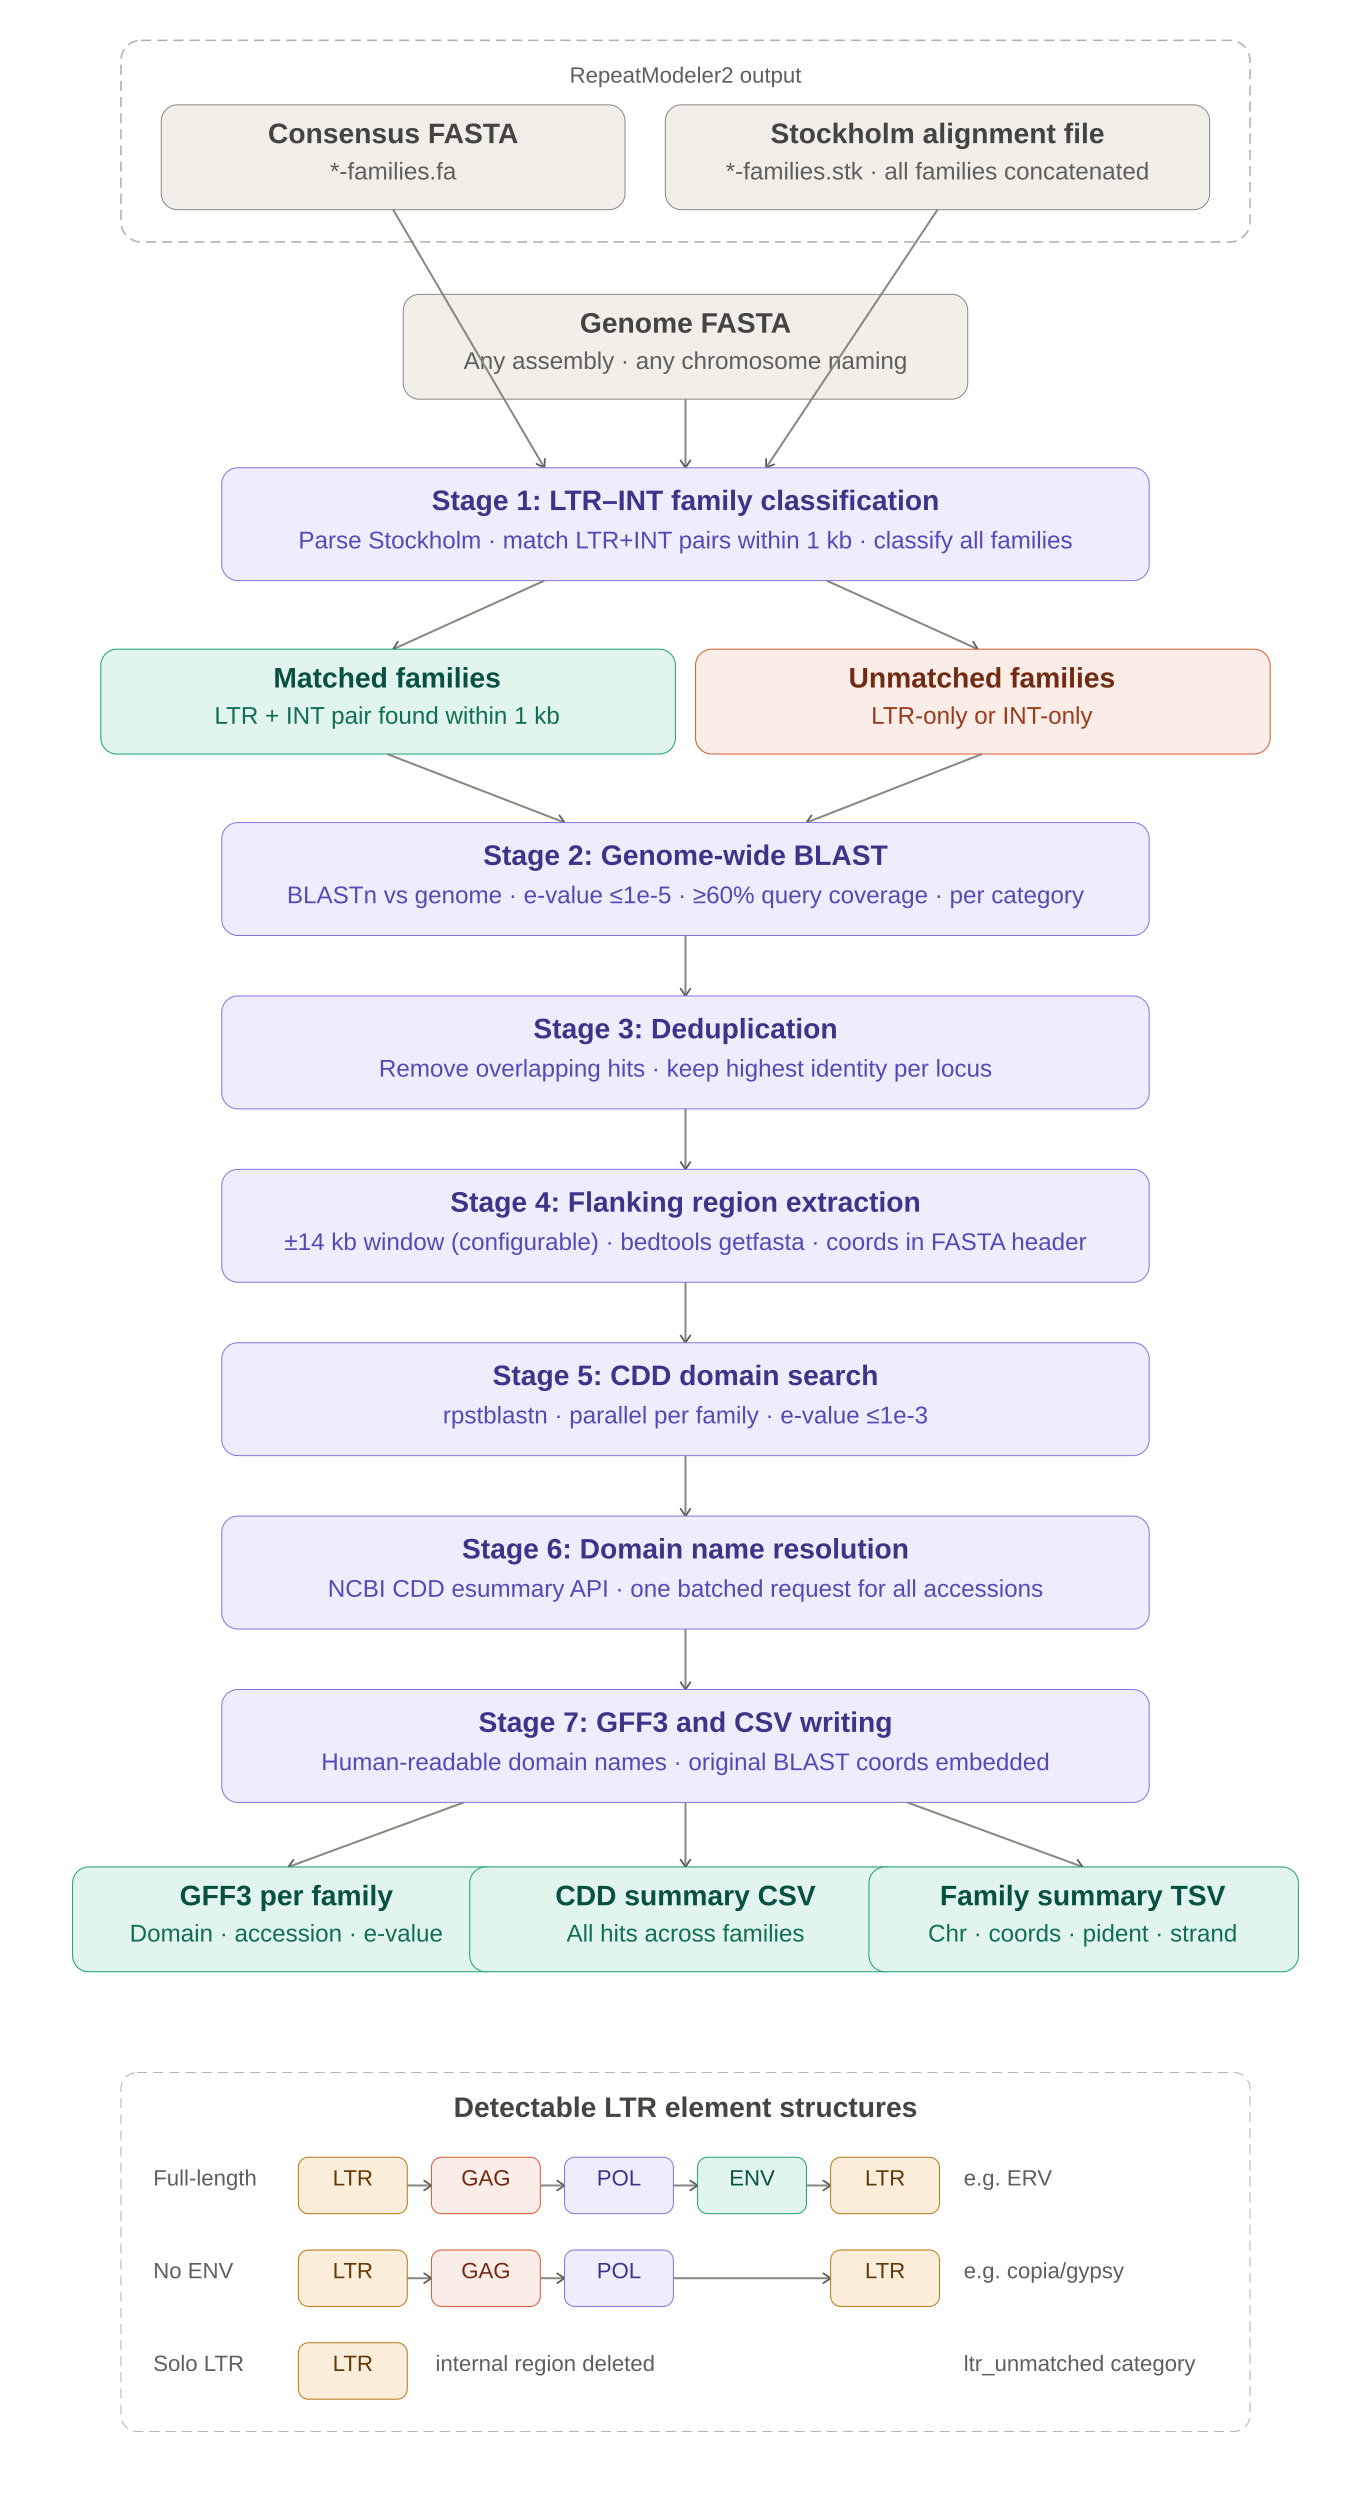
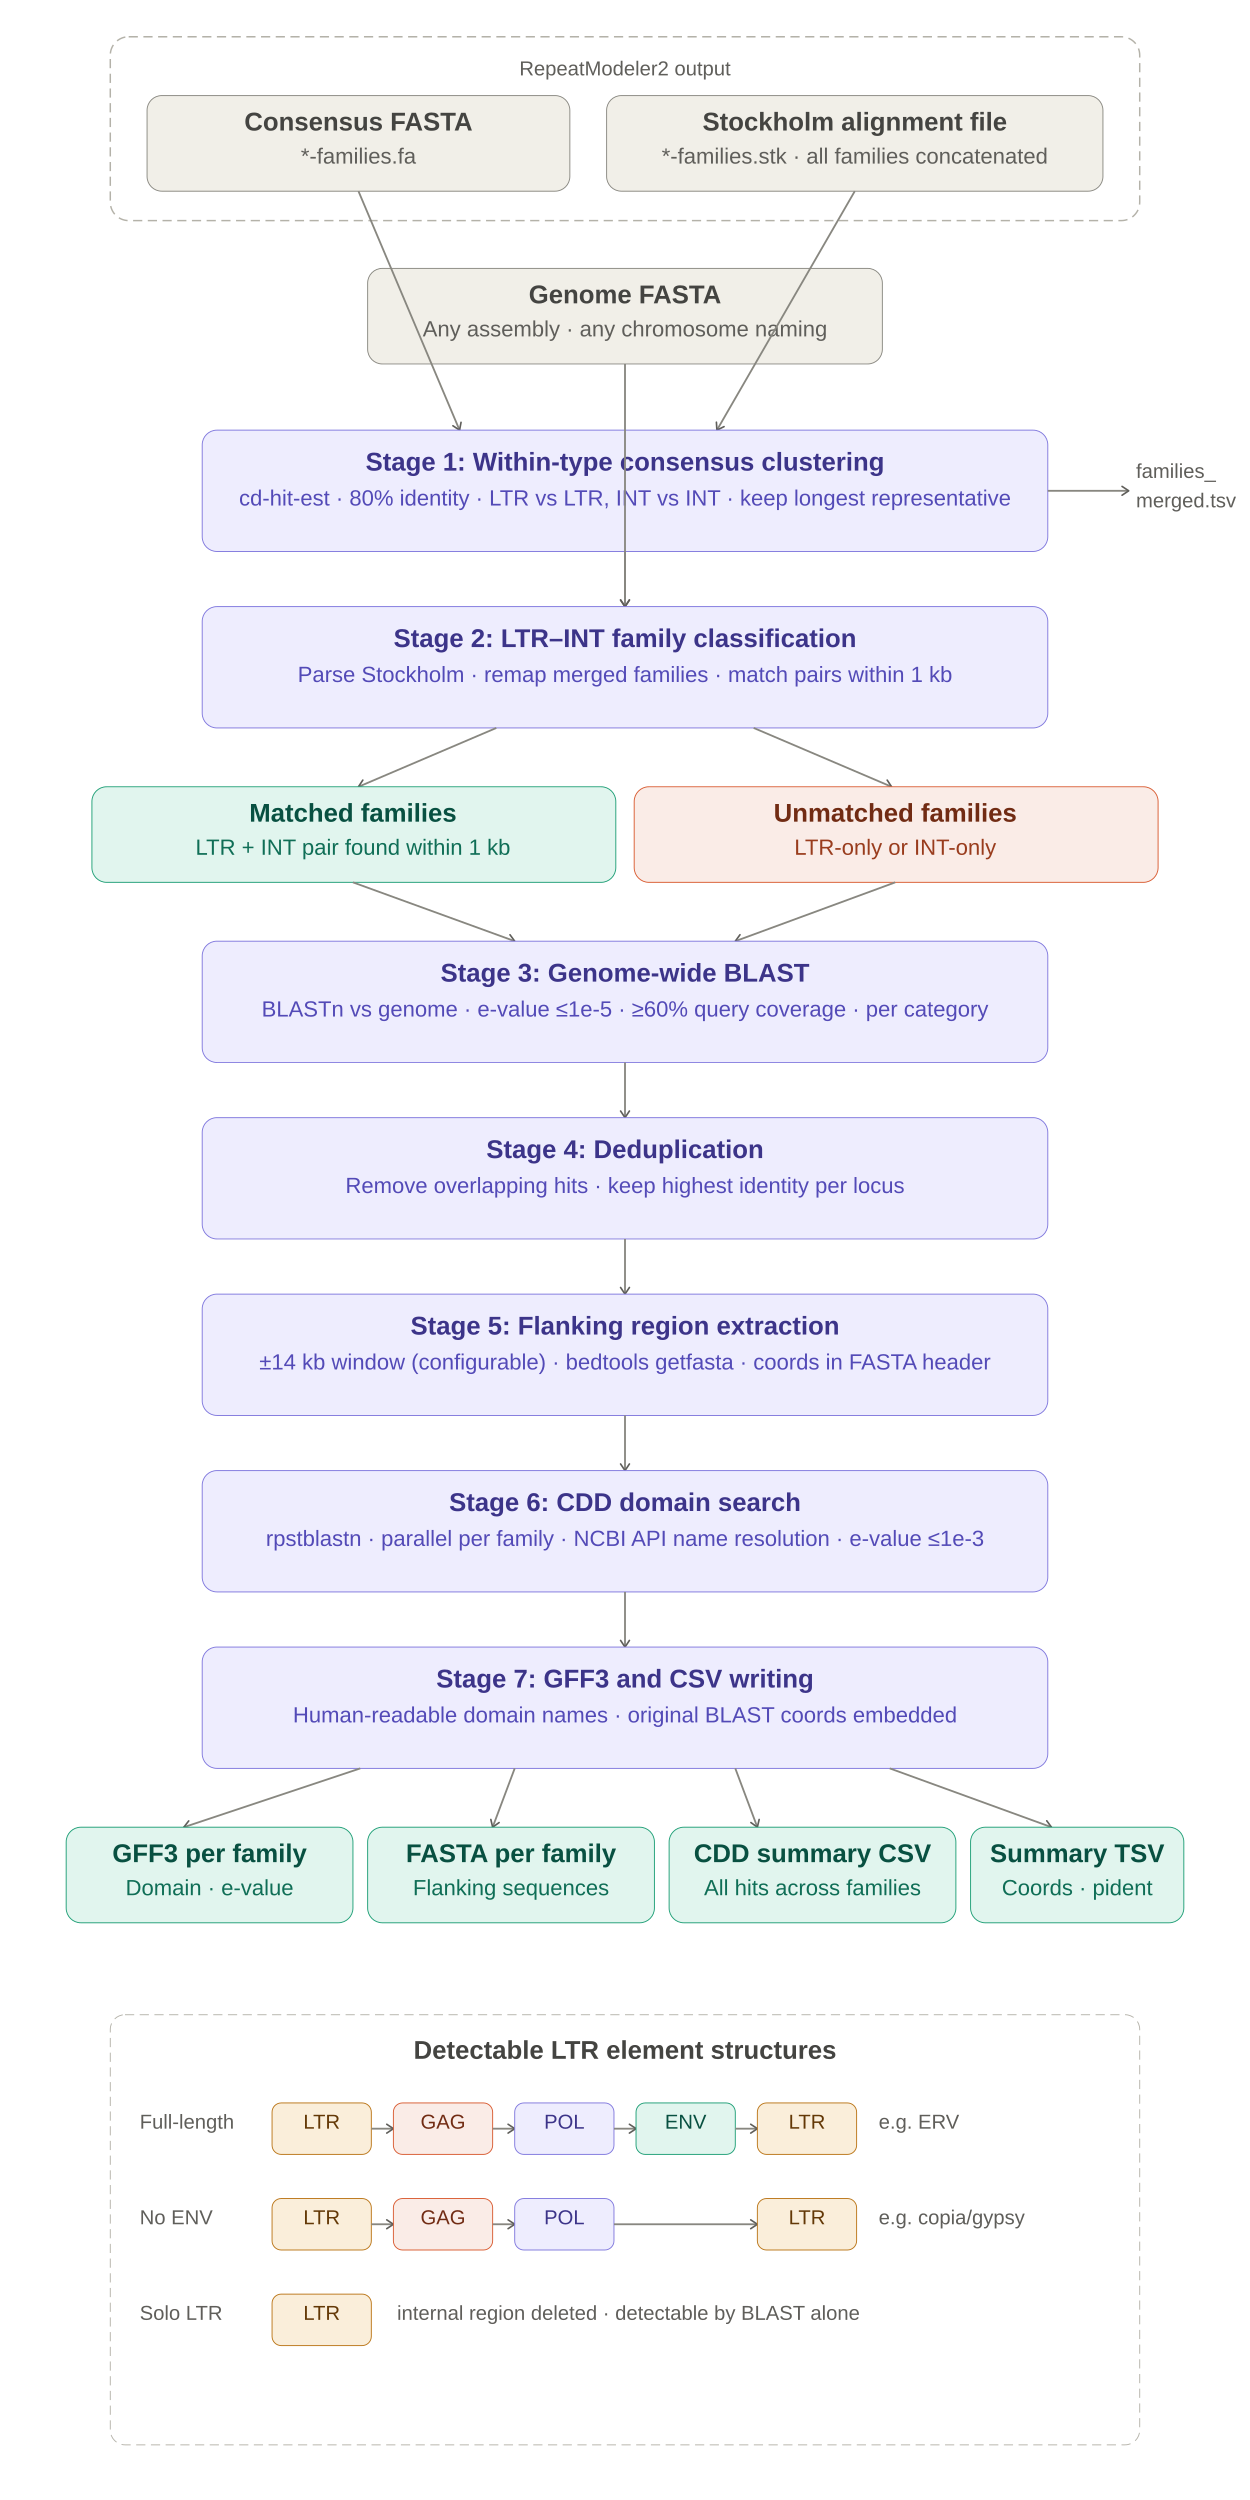
- <svg xmlns="http://www.w3.org/2000/svg" width="680" viewBox="0 0 680 1240" font-family="Arial, Helvetica, sans-serif">
+ <svg xmlns="http://www.w3.org/2000/svg" width="680" viewBox="0 0 680 1360" font-family="Arial, Helvetica, sans-serif">
  <defs>
    <marker id="arrow" viewBox="0 0 10 10" refX="8" refY="5" markerWidth="6" markerHeight="6" orient="auto-start-reverse">
      <path d="M2 1L8 5L2 9" fill="none" stroke="#5F5E5A" stroke-width="1.5" stroke-linecap="round" stroke-linejoin="round" />
    </marker>
    <style>
      text { font-family: Arial, Helvetica, sans-serif; }
      .title { font-size: 14px; font-weight: 600; }
      .sub   { font-size: 12px; font-weight: 400; }
      .label { font-size: 11px; font-weight: 400; }
      .box-gray   { fill: #F1EFE8; stroke: #888780; }
      .box-purple { fill: #EEEDFE; stroke: #7F77DD; }
      .box-teal   { fill: #E1F5EE; stroke: #1D9E75; }
      .box-coral  { fill: #FAECE7; stroke: #D85A30; }
      .box-amber  { fill: #FAEEDA; stroke: #BA7517; }
      .box-dashed { fill: none;    stroke: #B4B2A9; stroke-dasharray: 5 3; }
      .t-gray-title   { fill: #444441; }
      .t-gray-sub     { fill: #5F5E5A; }
      .t-purple-title { fill: #3C3489; }
      .t-purple-sub   { fill: #534AB7; }
      .t-teal-title   { fill: #085041; }
      .t-teal-sub     { fill: #0F6E56; }
      .t-coral-title  { fill: #712B13; }
      .t-coral-sub    { fill: #993C1D; }
      .t-amber-title  { fill: #633806; }
-       .t-amber-sub    { fill: #854F0B; }
      line.arr { stroke: #888780; fill: none; }
    </style>
  </defs>
  <rect x="60" y="20" width="560" height="100" rx="10" stroke-width="0.8" class="box-dashed" />
  <text x="340" y="41" text-anchor="middle" class="label t-gray-sub">RepeatModeler2 output</text>
  <rect x="80" y="52" width="230" height="52" rx="8" stroke-width="0.5" class="box-gray" />
  <text x="195" y="71" text-anchor="middle" class="title t-gray-title">Consensus FASTA</text>
  <text x="195" y="89" text-anchor="middle" class="sub t-gray-sub">*-families.fa</text>
  <rect x="330" y="52" width="270" height="52" rx="8" stroke-width="0.5" class="box-gray" />
  <text x="465" y="71" text-anchor="middle" class="title t-gray-title">Stockholm alignment file</text>
  <text x="465" y="89" text-anchor="middle" class="sub t-gray-sub">*-families.stk · all families concatenated</text>
  <rect x="200" y="146" width="280" height="52" rx="8" stroke-width="0.5" class="box-gray" />
  <text x="340" y="165" text-anchor="middle" class="title t-gray-title">Genome FASTA</text>
  <text x="340" y="183" text-anchor="middle" class="sub t-gray-sub">Any assembly · any chromosome naming</text>
-   <line x1="195" y1="104" x2="270" y2="232" stroke-width="1" marker-end="url(#arrow)" class="arr" />
-   <line x1="465" y1="104" x2="380" y2="232" stroke-width="1" marker-end="url(#arrow)" class="arr" />
-   <line x1="340" y1="198" x2="340" y2="232" stroke-width="1" marker-end="url(#arrow)" class="arr" />
-   <rect x="110" y="232" width="460" height="56" rx="8" stroke-width="0.5" class="box-purple" />
-   <text x="340" y="253" text-anchor="middle" class="title t-purple-title">Stage 1: LTR–INT family classification</text>
-   <text x="340" y="272" text-anchor="middle" class="sub t-purple-sub">Parse Stockholm · match LTR+INT pairs within 1 kb · classify all families</text>
-   <line x1="270" y1="288" x2="195" y2="322" stroke-width="1" marker-end="url(#arrow)" class="arr" />
-   <line x1="410" y1="288" x2="485" y2="322" stroke-width="1" marker-end="url(#arrow)" class="arr" />
-   <rect x="50" y="322" width="285" height="52" rx="8" stroke-width="0.5" class="box-teal" />
-   <text x="192" y="341" text-anchor="middle" class="title t-teal-title">Matched families</text>
-   <text x="192" y="359" text-anchor="middle" class="sub t-teal-sub">LTR + INT pair found within 1 kb</text>
-   <rect x="345" y="322" width="285" height="52" rx="8" stroke-width="0.5" class="box-coral" />
-   <text x="487" y="341" text-anchor="middle" class="title t-coral-title">Unmatched families</text>
-   <text x="487" y="359" text-anchor="middle" class="sub t-coral-sub">LTR-only or INT-only</text>
-   <line x1="192" y1="374" x2="280" y2="408" stroke-width="1" marker-end="url(#arrow)" class="arr" />
-   <line x1="487" y1="374" x2="400" y2="408" stroke-width="1" marker-end="url(#arrow)" class="arr" />
-   <rect x="110" y="408" width="460" height="56" rx="8" stroke-width="0.5" class="box-purple" />
-   <text x="340" y="429" text-anchor="middle" class="title t-purple-title">Stage 2: Genome-wide BLAST</text>
-   <text x="340" y="448" text-anchor="middle" class="sub t-purple-sub">BLASTn vs genome · e-value ≤1e-5 · ≥60% query coverage · per category</text>
-   <line x1="340" y1="464" x2="340" y2="494" stroke-width="1" marker-end="url(#arrow)" class="arr" />
-   <rect x="110" y="494" width="460" height="56" rx="8" stroke-width="0.5" class="box-purple" />
-   <text x="340" y="515" text-anchor="middle" class="title t-purple-title">Stage 3: Deduplication</text>
-   <text x="340" y="534" text-anchor="middle" class="sub t-purple-sub">Remove overlapping hits · keep highest identity per locus</text>
-   <line x1="340" y1="550" x2="340" y2="580" stroke-width="1" marker-end="url(#arrow)" class="arr" />
-   <rect x="110" y="580" width="460" height="56" rx="8" stroke-width="0.5" class="box-purple" />
-   <text x="340" y="601" text-anchor="middle" class="title t-purple-title">Stage 4: Flanking region extraction</text>
-   <text x="340" y="620" text-anchor="middle" class="sub t-purple-sub">±14 kb window (configurable) · bedtools getfasta · coords in FASTA header</text>
-   <line x1="340" y1="636" x2="340" y2="666" stroke-width="1" marker-end="url(#arrow)" class="arr" />
-   <rect x="110" y="666" width="460" height="56" rx="8" stroke-width="0.5" class="box-purple" />
-   <text x="340" y="687" text-anchor="middle" class="title t-purple-title">Stage 5: CDD domain search</text>
-   <text x="340" y="706" text-anchor="middle" class="sub t-purple-sub">rpstblastn · parallel per family · e-value ≤1e-3</text>
-   <line x1="340" y1="722" x2="340" y2="752" stroke-width="1" marker-end="url(#arrow)" class="arr" />
-   <rect x="110" y="752" width="460" height="56" rx="8" stroke-width="0.5" class="box-purple" />
-   <text x="340" y="773" text-anchor="middle" class="title t-purple-title">Stage 6: Domain name resolution</text>
-   <text x="340" y="792" text-anchor="middle" class="sub t-purple-sub">NCBI CDD esummary API · one batched request for all accessions</text>
-   <line x1="340" y1="808" x2="340" y2="838" stroke-width="1" marker-end="url(#arrow)" class="arr" />
-   <rect x="110" y="838" width="460" height="56" rx="8" stroke-width="0.5" class="box-purple" />
-   <text x="340" y="859" text-anchor="middle" class="title t-purple-title">Stage 7: GFF3 and CSV writing</text>
-   <text x="340" y="878" text-anchor="middle" class="sub t-purple-sub">Human-readable domain names · original BLAST coords embedded</text>
-   <line x1="230" y1="894" x2="143" y2="926" stroke-width="1" marker-end="url(#arrow)" class="arr" />
-   <line x1="340" y1="894" x2="340" y2="926" stroke-width="1" marker-end="url(#arrow)" class="arr" />
-   <line x1="450" y1="894" x2="537" y2="926" stroke-width="1" marker-end="url(#arrow)" class="arr" />
-   <rect x="36" y="926" width="213" height="52" rx="8" stroke-width="0.5" class="box-teal" />
-   <text x="142" y="945" text-anchor="middle" class="title t-teal-title">GFF3 per family</text>
-   <text x="142" y="963" text-anchor="middle" class="sub t-teal-sub">Domain · accession · e-value</text>
-   <rect x="233" y="926" width="214" height="52" rx="8" stroke-width="0.5" class="box-teal" />
-   <text x="340" y="945" text-anchor="middle" class="title t-teal-title">CDD summary CSV</text>
-   <text x="340" y="963" text-anchor="middle" class="sub t-teal-sub">All hits across families</text>
-   <rect x="431" y="926" width="213" height="52" rx="8" stroke-width="0.5" class="box-teal" />
-   <text x="537" y="945" text-anchor="middle" class="title t-teal-title">Family summary TSV</text>
-   <text x="537" y="963" text-anchor="middle" class="sub t-teal-sub">Chr · coords · pident · strand</text>
-   <rect x="60" y="1028" width="560" height="178" rx="8" stroke-width="0.5" class="box-dashed" />
-   <text x="340" y="1050" text-anchor="middle" class="title t-gray-title">Detectable LTR element structures</text>
-   <text x="76" y="1084" class="label t-gray-sub">Full-length</text>
-   <rect x="148" y="1070" width="54" height="28" rx="5" stroke-width="0.5" class="box-amber" />
-   <text x="175" y="1084" text-anchor="middle" class="label t-amber-title">LTR</text>
-   <line x1="202" y1="1084" x2="214" y2="1084" stroke-width="1" marker-end="url(#arrow)" class="arr" />
-   <rect x="214" y="1070" width="54" height="28" rx="5" stroke-width="0.5" class="box-coral" />
-   <text x="241" y="1084" text-anchor="middle" class="label t-coral-title">GAG</text>
-   <line x1="268" y1="1084" x2="280" y2="1084" stroke-width="1" marker-end="url(#arrow)" class="arr" />
-   <rect x="280" y="1070" width="54" height="28" rx="5" stroke-width="0.5" class="box-purple" />
-   <text x="307" y="1084" text-anchor="middle" class="label t-purple-title">POL</text>
-   <line x1="334" y1="1084" x2="346" y2="1084" stroke-width="1" marker-end="url(#arrow)" class="arr" />
-   <rect x="346" y="1070" width="54" height="28" rx="5" stroke-width="0.5" class="box-teal" />
-   <text x="373" y="1084" text-anchor="middle" class="label t-teal-title">ENV</text>
-   <line x1="400" y1="1084" x2="412" y2="1084" stroke-width="1" marker-end="url(#arrow)" class="arr" />
-   <rect x="412" y="1070" width="54" height="28" rx="5" stroke-width="0.5" class="box-amber" />
-   <text x="439" y="1084" text-anchor="middle" class="label t-amber-title">LTR</text>
-   <text x="478" y="1084" class="label t-gray-sub">e.g. ERV</text>
-   <text x="76" y="1130" class="label t-gray-sub">No ENV</text>
-   <rect x="148" y="1116" width="54" height="28" rx="5" stroke-width="0.5" class="box-amber" />
-   <text x="175" y="1130" text-anchor="middle" class="label t-amber-title">LTR</text>
-   <line x1="202" y1="1130" x2="214" y2="1130" stroke-width="1" marker-end="url(#arrow)" class="arr" />
-   <rect x="214" y="1116" width="54" height="28" rx="5" stroke-width="0.5" class="box-coral" />
-   <text x="241" y="1130" text-anchor="middle" class="label t-coral-title">GAG</text>
-   <line x1="268" y1="1130" x2="280" y2="1130" stroke-width="1" marker-end="url(#arrow)" class="arr" />
-   <rect x="280" y="1116" width="54" height="28" rx="5" stroke-width="0.5" class="box-purple" />
-   <text x="307" y="1130" text-anchor="middle" class="label t-purple-title">POL</text>
-   <line x1="334" y1="1130" x2="412" y2="1130" stroke-width="1" marker-end="url(#arrow)" class="arr" />
-   <rect x="412" y="1116" width="54" height="28" rx="5" stroke-width="0.5" class="box-amber" />
-   <text x="439" y="1130" text-anchor="middle" class="label t-amber-title">LTR</text>
-   <text x="478" y="1130" class="label t-gray-sub">e.g. copia/gypsy</text>
-   <text x="76" y="1176" class="label t-gray-sub">Solo LTR</text>
-   <rect x="148" y="1162" width="54" height="28" rx="5" stroke-width="0.5" class="box-amber" />
-   <text x="175" y="1176" text-anchor="middle" class="label t-amber-title">LTR</text>
-   <text x="216" y="1176" class="label t-gray-sub">internal region deleted</text>
-   <text x="478" y="1176" class="label t-gray-sub">ltr_unmatched category</text>
+   <line x1="195" y1="104" x2="250" y2="234" stroke-width="1" marker-end="url(#arrow)" class="arr" />
+   <line x1="465" y1="104" x2="390" y2="234" stroke-width="1" marker-end="url(#arrow)" class="arr" />
+   <rect x="110" y="234" width="460" height="66" rx="8" stroke-width="0.5" class="box-purple" />
+   <text x="340" y="256" text-anchor="middle" class="title t-purple-title">Stage 1: Within-type consensus clustering</text>
+   <text x="340" y="275" text-anchor="middle" class="sub t-purple-sub">cd-hit-est · 80% identity · LTR vs LTR, INT vs INT · keep longest representative</text>
+   <line x1="570" y1="267" x2="614" y2="267" stroke-width="1" marker-end="url(#arrow)" class="arr" />
+   <text x="618" y="260" class="label t-gray-sub">families_</text>
+   <text x="618" y="276" class="label t-gray-sub">merged.tsv</text>
+   <line x1="340" y1="300" x2="340" y2="330" stroke-width="1" marker-end="url(#arrow)" class="arr" />
+   <line x1="340" y1="198" x2="340" y2="330" stroke-width="1" marker-end="url(#arrow)" class="arr" />
+   <rect x="110" y="330" width="460" height="66" rx="8" stroke-width="0.5" class="box-purple" />
+   <text x="340" y="352" text-anchor="middle" class="title t-purple-title">Stage 2: LTR–INT family classification</text>
+   <text x="340" y="371" text-anchor="middle" class="sub t-purple-sub">Parse Stockholm · remap merged families · match pairs within 1 kb</text>
+   <line x1="270" y1="396" x2="195" y2="428" stroke-width="1" marker-end="url(#arrow)" class="arr" />
+   <line x1="410" y1="396" x2="485" y2="428" stroke-width="1" marker-end="url(#arrow)" class="arr" />
+   <rect x="50" y="428" width="285" height="52" rx="8" stroke-width="0.5" class="box-teal" />
+   <text x="192" y="447" text-anchor="middle" class="title t-teal-title">Matched families</text>
+   <text x="192" y="465" text-anchor="middle" class="sub t-teal-sub">LTR + INT pair found within 1 kb</text>
+   <rect x="345" y="428" width="285" height="52" rx="8" stroke-width="0.5" class="box-coral" />
+   <text x="487" y="447" text-anchor="middle" class="title t-coral-title">Unmatched families</text>
+   <text x="487" y="465" text-anchor="middle" class="sub t-coral-sub">LTR-only or INT-only</text>
+   <line x1="192" y1="480" x2="280" y2="512" stroke-width="1" marker-end="url(#arrow)" class="arr" />
+   <line x1="487" y1="480" x2="400" y2="512" stroke-width="1" marker-end="url(#arrow)" class="arr" />
+   <rect x="110" y="512" width="460" height="66" rx="8" stroke-width="0.5" class="box-purple" />
+   <text x="340" y="534" text-anchor="middle" class="title t-purple-title">Stage 3: Genome-wide BLAST</text>
+   <text x="340" y="553" text-anchor="middle" class="sub t-purple-sub">BLASTn vs genome · e-value ≤1e-5 · ≥60% query coverage · per category</text>
+   <line x1="340" y1="578" x2="340" y2="608" stroke-width="1" marker-end="url(#arrow)" class="arr" />
+   <rect x="110" y="608" width="460" height="66" rx="8" stroke-width="0.5" class="box-purple" />
+   <text x="340" y="630" text-anchor="middle" class="title t-purple-title">Stage 4: Deduplication</text>
+   <text x="340" y="649" text-anchor="middle" class="sub t-purple-sub">Remove overlapping hits · keep highest identity per locus</text>
+   <line x1="340" y1="674" x2="340" y2="704" stroke-width="1" marker-end="url(#arrow)" class="arr" />
+   <rect x="110" y="704" width="460" height="66" rx="8" stroke-width="0.5" class="box-purple" />
+   <text x="340" y="726" text-anchor="middle" class="title t-purple-title">Stage 5: Flanking region extraction</text>
+   <text x="340" y="745" text-anchor="middle" class="sub t-purple-sub">±14 kb window (configurable) · bedtools getfasta · coords in FASTA header</text>
+   <line x1="340" y1="770" x2="340" y2="800" stroke-width="1" marker-end="url(#arrow)" class="arr" />
+   <rect x="110" y="800" width="460" height="66" rx="8" stroke-width="0.5" class="box-purple" />
+   <text x="340" y="822" text-anchor="middle" class="title t-purple-title">Stage 6: CDD domain search</text>
+   <text x="340" y="841" text-anchor="middle" class="sub t-purple-sub">rpstblastn · parallel per family · NCBI API name resolution · e-value ≤1e-3</text>
+   <line x1="340" y1="866" x2="340" y2="896" stroke-width="1" marker-end="url(#arrow)" class="arr" />
+   <rect x="110" y="896" width="460" height="66" rx="8" stroke-width="0.5" class="box-purple" />
+   <text x="340" y="918" text-anchor="middle" class="title t-purple-title">Stage 7: GFF3 and CSV writing</text>
+   <text x="340" y="937" text-anchor="middle" class="sub t-purple-sub">Human-readable domain names · original BLAST coords embedded</text>
+   <line x1="196" y1="962" x2="100" y2="994" stroke-width="1" marker-end="url(#arrow)" class="arr" />
+   <line x1="280" y1="962" x2="268" y2="994" stroke-width="1" marker-end="url(#arrow)" class="arr" />
+   <line x1="400" y1="962" x2="412" y2="994" stroke-width="1" marker-end="url(#arrow)" class="arr" />
+   <line x1="484" y1="962" x2="572" y2="994" stroke-width="1" marker-end="url(#arrow)" class="arr" />
+   <rect x="36" y="994" width="156" height="52" rx="8" stroke-width="0.5" class="box-teal" />
+   <text x="114" y="1013" text-anchor="middle" class="title t-teal-title">GFF3 per family</text>
+   <text x="114" y="1031" text-anchor="middle" class="sub t-teal-sub">Domain · e-value</text>
+   <rect x="200" y="994" width="156" height="52" rx="8" stroke-width="0.5" class="box-teal" />
+   <text x="278" y="1013" text-anchor="middle" class="title t-teal-title">FASTA per family</text>
+   <text x="278" y="1031" text-anchor="middle" class="sub t-teal-sub">Flanking sequences</text>
+   <rect x="364" y="994" width="156" height="52" rx="8" stroke-width="0.5" class="box-teal" />
+   <text x="442" y="1013" text-anchor="middle" class="title t-teal-title">CDD summary CSV</text>
+   <text x="442" y="1031" text-anchor="middle" class="sub t-teal-sub">All hits across families</text>
+   <rect x="528" y="994" width="116" height="52" rx="8" stroke-width="0.5" class="box-teal" />
+   <text x="586" y="1013" text-anchor="middle" class="title t-teal-title">Summary TSV</text>
+   <text x="586" y="1031" text-anchor="middle" class="sub t-teal-sub">Coords · pident</text>
+   <rect x="60" y="1096" width="560" height="234" rx="8" stroke-width="0.5" class="box-dashed" />
+   <text x="340" y="1120" text-anchor="middle" class="title t-gray-title">Detectable LTR element structures</text>
+   <text x="76" y="1158" class="label t-gray-sub">Full-length</text>
+   <rect x="148" y="1144" width="54" height="28" rx="5" stroke-width="0.5" class="box-amber" />
+   <text x="175" y="1158" text-anchor="middle" class="label t-amber-title">LTR</text>
+   <line x1="202" y1="1158" x2="214" y2="1158" stroke-width="1" marker-end="url(#arrow)" class="arr" />
+   <rect x="214" y="1144" width="54" height="28" rx="5" stroke-width="0.5" class="box-coral" />
+   <text x="241" y="1158" text-anchor="middle" class="label t-coral-title">GAG</text>
+   <line x1="268" y1="1158" x2="280" y2="1158" stroke-width="1" marker-end="url(#arrow)" class="arr" />
+   <rect x="280" y="1144" width="54" height="28" rx="5" stroke-width="0.5" class="box-purple" />
+   <text x="307" y="1158" text-anchor="middle" class="label t-purple-title">POL</text>
+   <line x1="334" y1="1158" x2="346" y2="1158" stroke-width="1" marker-end="url(#arrow)" class="arr" />
+   <rect x="346" y="1144" width="54" height="28" rx="5" stroke-width="0.5" class="box-teal" />
+   <text x="373" y="1158" text-anchor="middle" class="label t-teal-title">ENV</text>
+   <line x1="400" y1="1158" x2="412" y2="1158" stroke-width="1" marker-end="url(#arrow)" class="arr" />
+   <rect x="412" y="1144" width="54" height="28" rx="5" stroke-width="0.5" class="box-amber" />
+   <text x="439" y="1158" text-anchor="middle" class="label t-amber-title">LTR</text>
+   <text x="478" y="1158" class="label t-gray-sub">e.g. ERV</text>
+   <text x="76" y="1210" class="label t-gray-sub">No ENV</text>
+   <rect x="148" y="1196" width="54" height="28" rx="5" stroke-width="0.5" class="box-amber" />
+   <text x="175" y="1210" text-anchor="middle" class="label t-amber-title">LTR</text>
+   <line x1="202" y1="1210" x2="214" y2="1210" stroke-width="1" marker-end="url(#arrow)" class="arr" />
+   <rect x="214" y="1196" width="54" height="28" rx="5" stroke-width="0.5" class="box-coral" />
+   <text x="241" y="1210" text-anchor="middle" class="label t-coral-title">GAG</text>
+   <line x1="268" y1="1210" x2="280" y2="1210" stroke-width="1" marker-end="url(#arrow)" class="arr" />
+   <rect x="280" y="1196" width="54" height="28" rx="5" stroke-width="0.5" class="box-purple" />
+   <text x="307" y="1210" text-anchor="middle" class="label t-purple-title">POL</text>
+   <line x1="334" y1="1210" x2="412" y2="1210" stroke-width="1" marker-end="url(#arrow)" class="arr" />
+   <rect x="412" y="1196" width="54" height="28" rx="5" stroke-width="0.5" class="box-amber" />
+   <text x="439" y="1210" text-anchor="middle" class="label t-amber-title">LTR</text>
+   <text x="478" y="1210" class="label t-gray-sub">e.g. copia/gypsy</text>
+   <text x="76" y="1262" class="label t-gray-sub">Solo LTR</text>
+   <rect x="148" y="1248" width="54" height="28" rx="5" stroke-width="0.5" class="box-amber" />
+   <text x="175" y="1262" text-anchor="middle" class="label t-amber-title">LTR</text>
+   <text x="216" y="1262" class="label t-gray-sub">internal region deleted · detectable by BLAST alone</text>
</svg>
